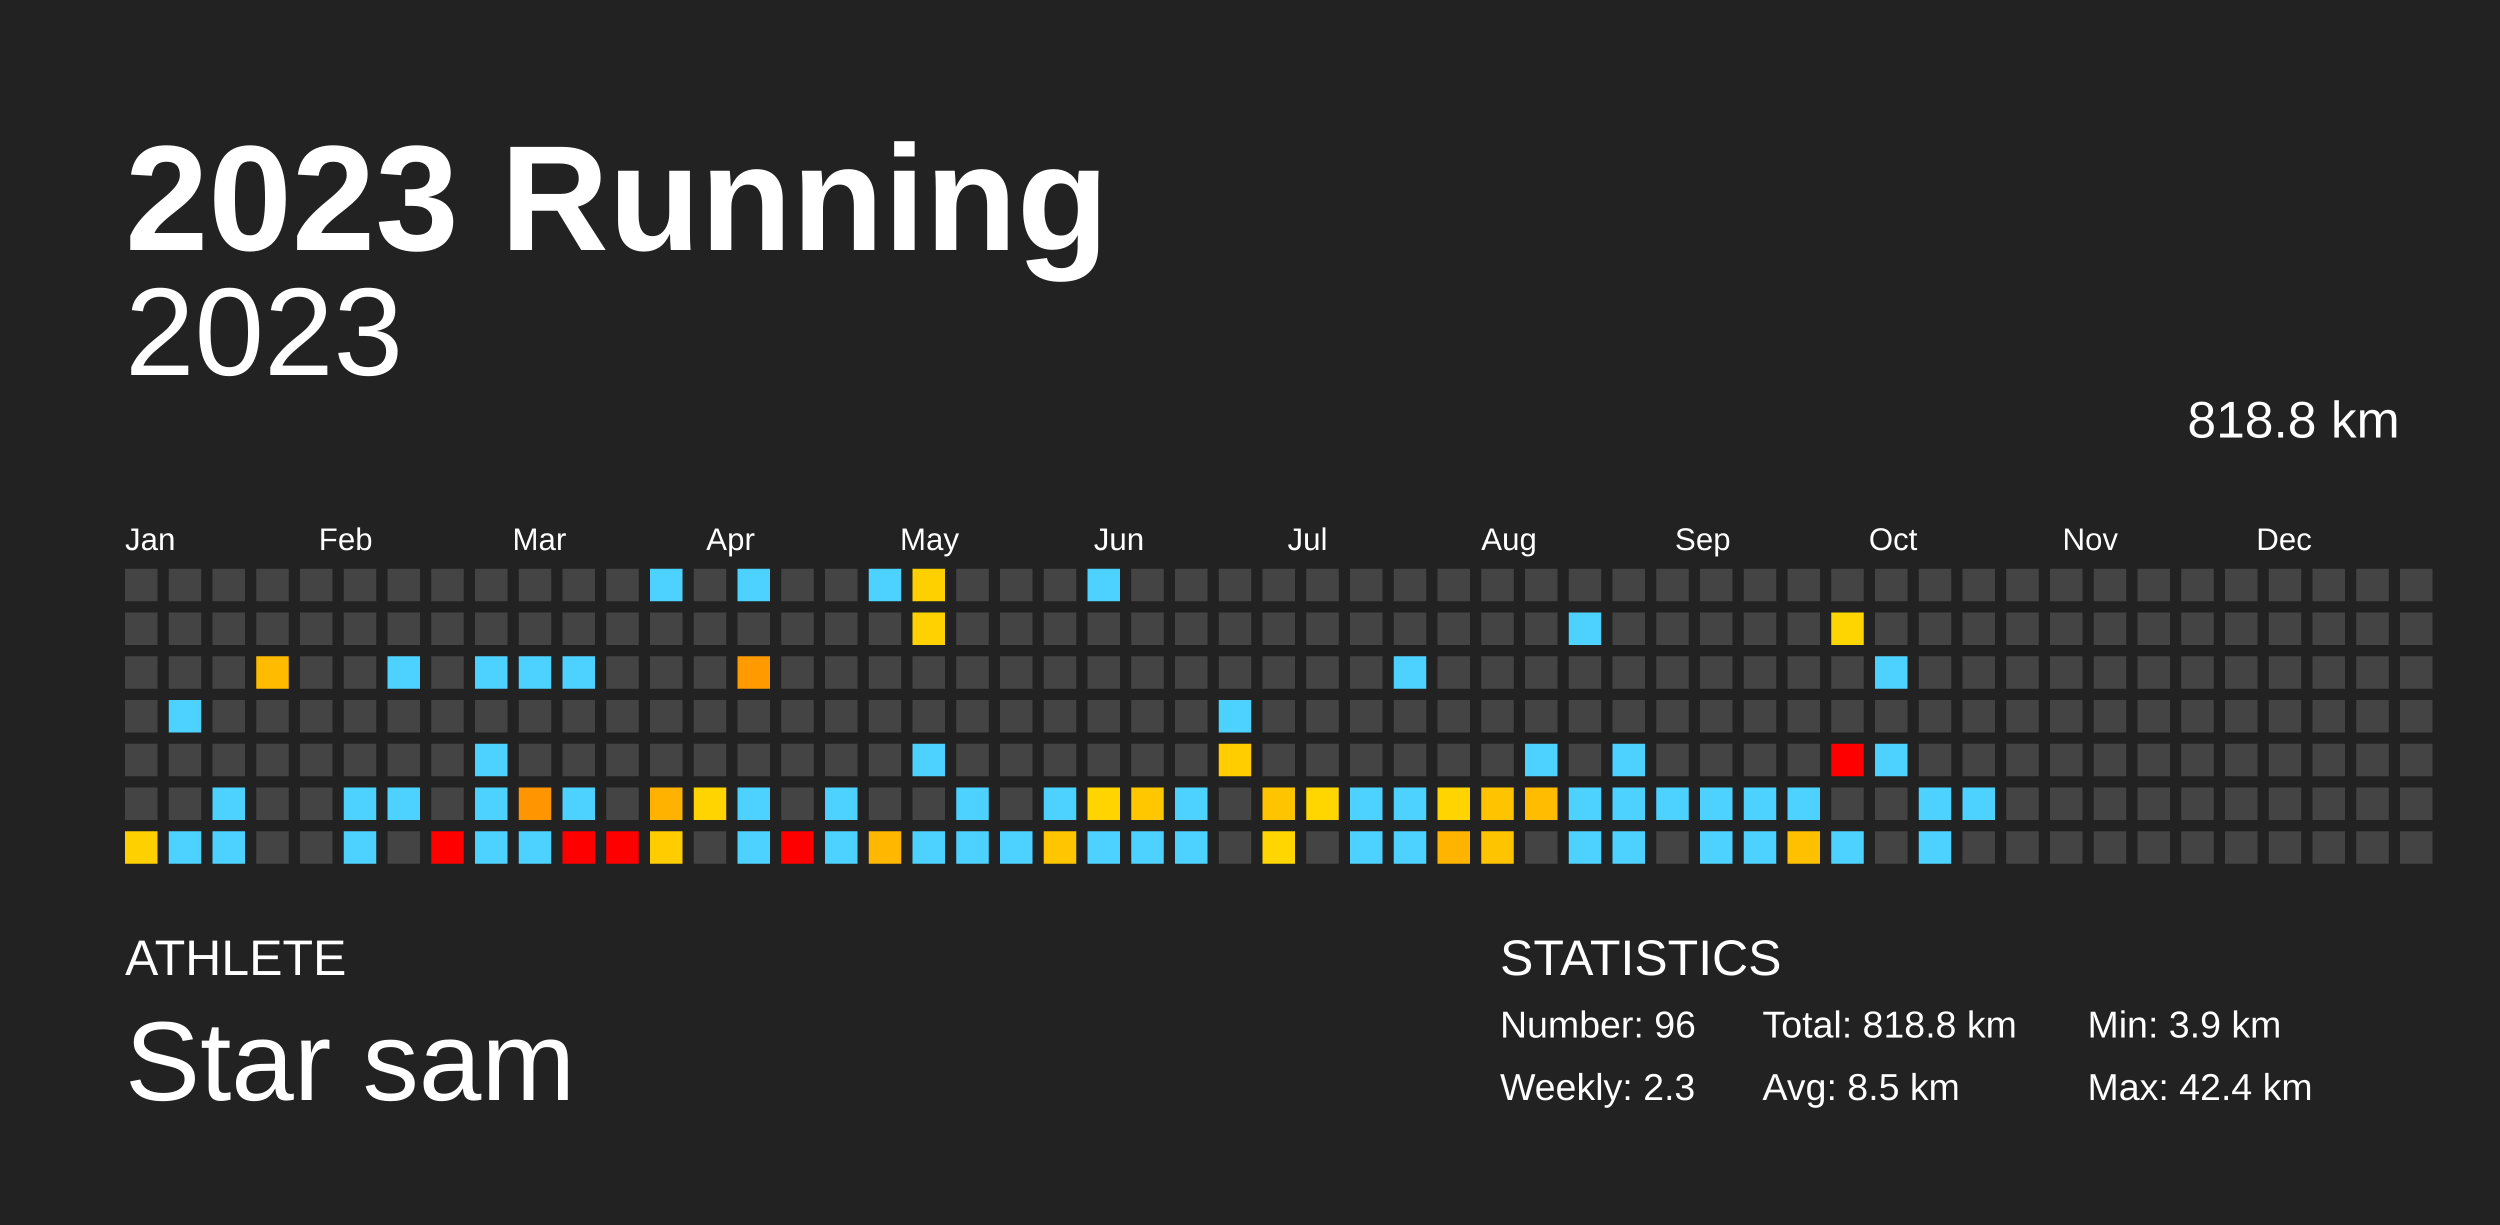
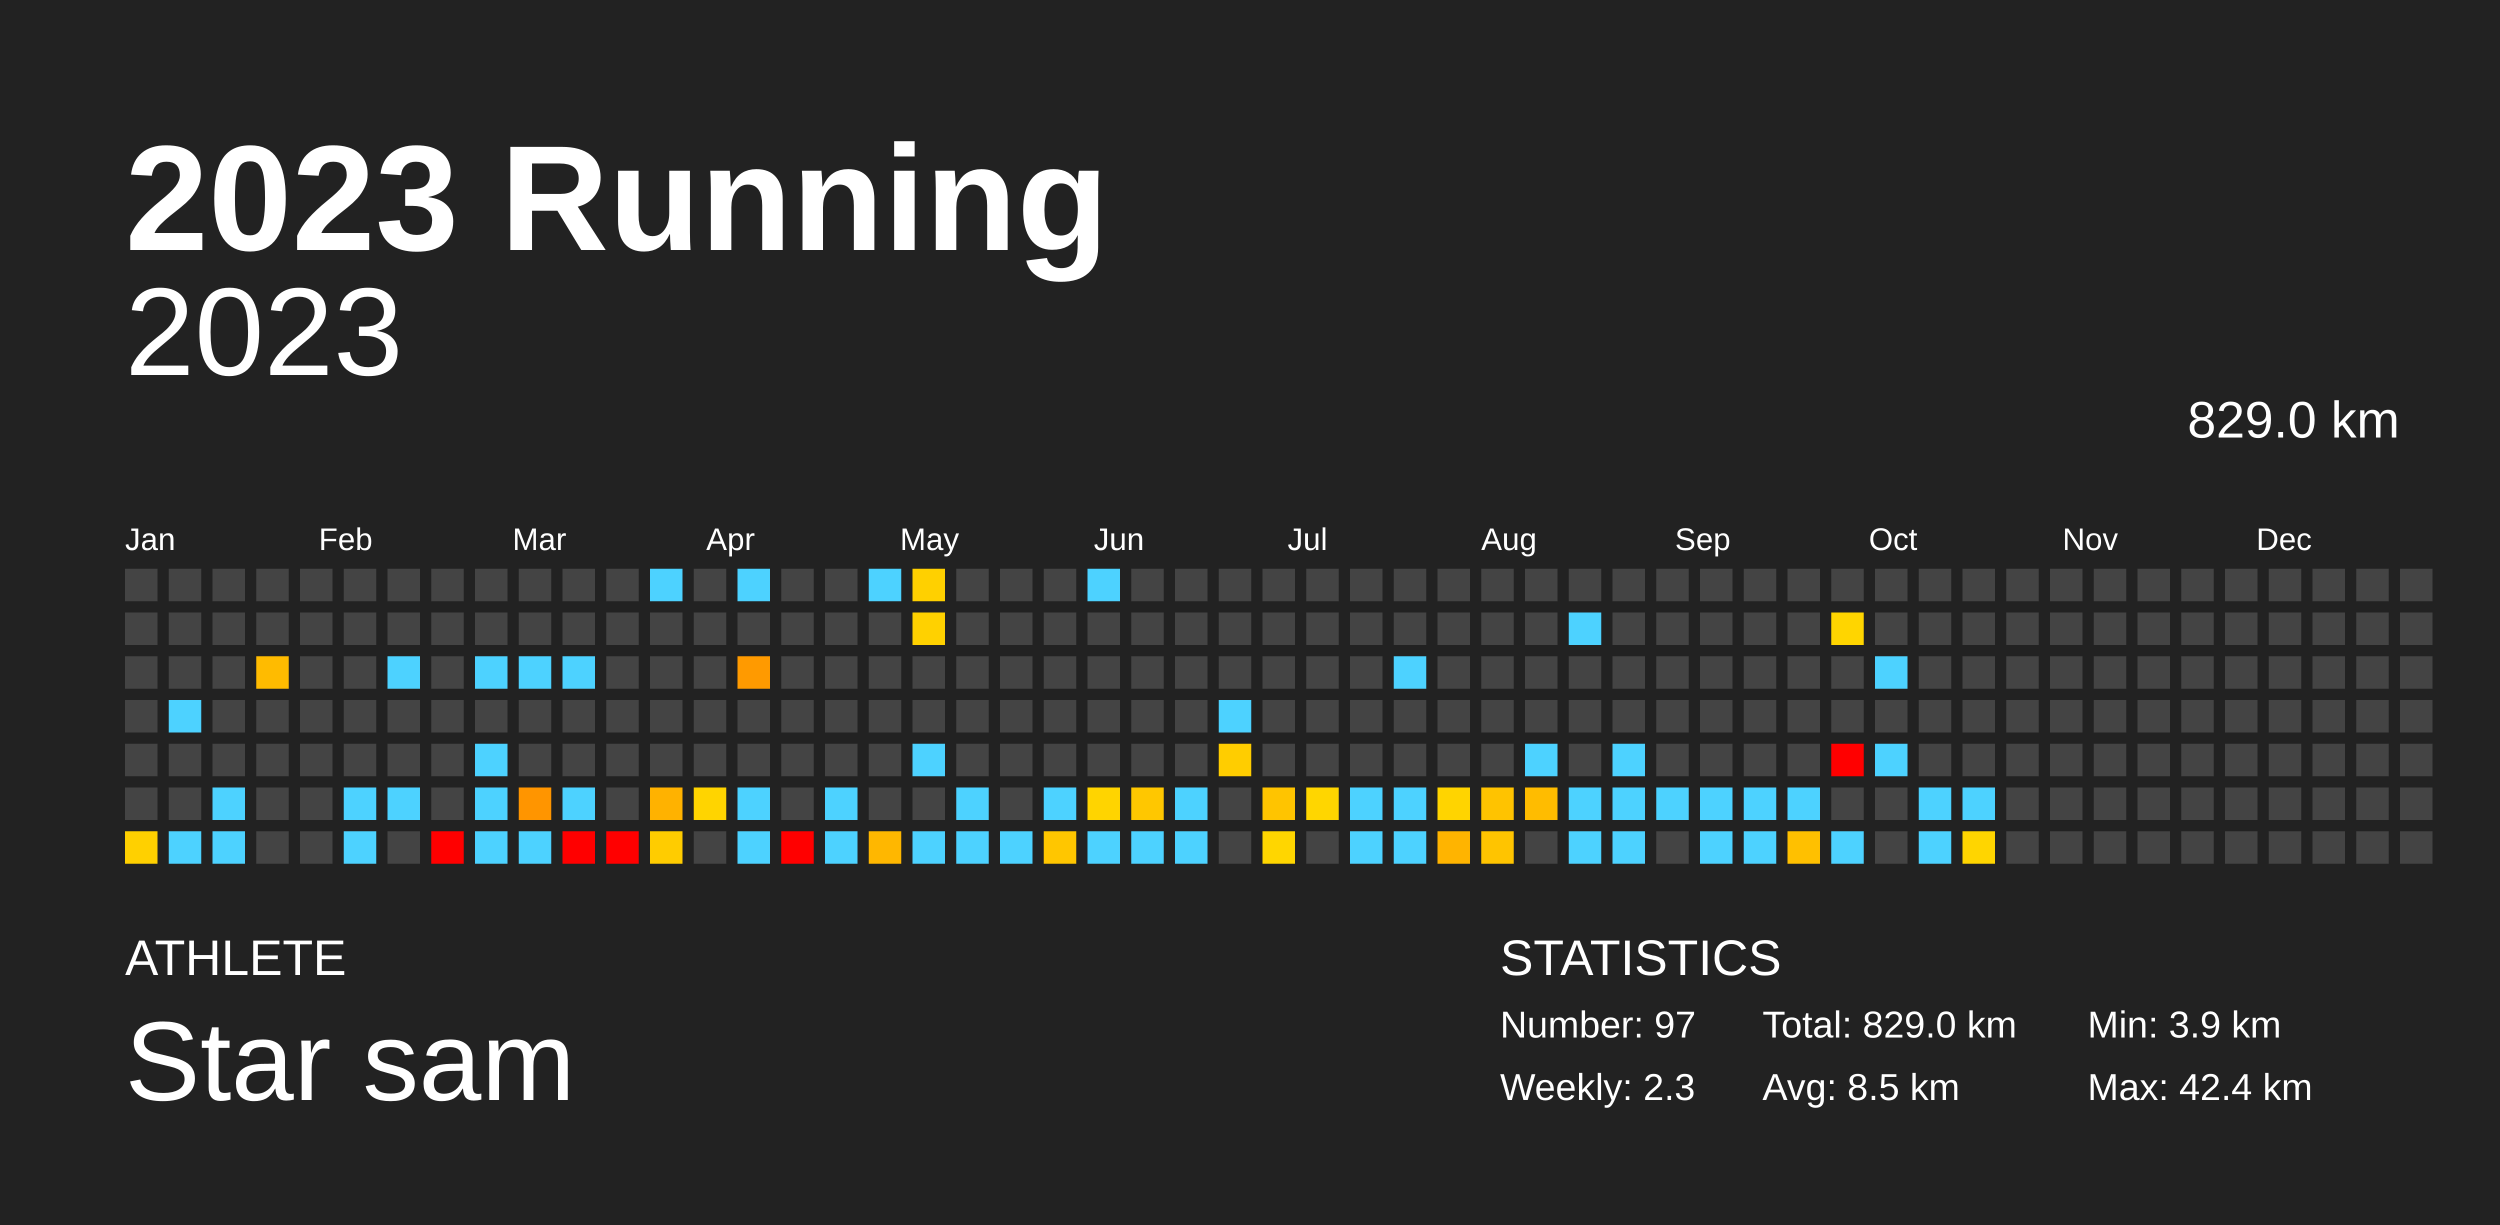
<svg xmlns="http://www.w3.org/2000/svg" baseProfile="full" height="98mm" version="1.1" viewBox="0,0,200,98" width="200mm">
  <defs />
  <rect fill="#222222" height="98" width="200" x="0" y="0" />
  <text fill="#FFFFFF" style="font-size:12px; font-family:Arial; font-weight:bold;" x="10" y="20">2023 Running</text>
  <text fill="#FFFFFF" style="font-size:4px; font-family:Arial" x="10" y="78">ATHLETE</text>
  <text fill="#FFFFFF" style="font-size:9px; font-family:Arial" x="10" y="88">Star sam</text>
  <text fill="#FFFFFF" style="font-size:4px; font-family:Arial" x="120" y="78">STATISTICS</text>
-   <text fill="#FFFFFF" style="font-size:3px; font-family:Arial" x="120" y="83">Number: 96</text>
+   <text fill="#FFFFFF" style="font-size:3px; font-family:Arial" x="120" y="83">Number: 97</text>
  <text fill="#FFFFFF" style="font-size:3px; font-family:Arial" x="120" y="88">Weekly: 2.3</text>
-   <text fill="#FFFFFF" style="font-size:3px; font-family:Arial" x="141" y="83">Total: 818.8 km</text>
+   <text fill="#FFFFFF" style="font-size:3px; font-family:Arial" x="141" y="83">Total: 829.0 km</text>
  <text fill="#FFFFFF" style="font-size:3px; font-family:Arial" x="141" y="88">Avg: 8.5 km</text>
  <text fill="#FFFFFF" style="font-size:3px; font-family:Arial" x="167" y="83">Min: 3.9 km</text>
  <text fill="#FFFFFF" style="font-size:3px; font-family:Arial" x="167" y="88">Max: 42.4 km</text>
  <text alignment-baseline="hanging" fill="#FFFFFF" style="font-size:10.0px; font-family:Arial;" x="10" y="30">2023</text>
-   <text alignment-baseline="hanging" fill="#FFFFFF" style="font-size:4.125px; font-family:Arial;" x="175" y="35">818.8 km</text>
+   <text alignment-baseline="hanging" fill="#FFFFFF" style="font-size:4.125px; font-family:Arial;" x="175" y="35">829.0 km</text>
  <text fill="#FFFFFF" style="font-size:2.5px; font-family:Arial" x="10.0" y="44">Jan</text>
  <text fill="#FFFFFF" style="font-size:2.5px; font-family:Arial" x="25.5" y="44">Feb</text>
  <text fill="#FFFFFF" style="font-size:2.5px; font-family:Arial" x="41.0" y="44">Mar</text>
  <text fill="#FFFFFF" style="font-size:2.5px; font-family:Arial" x="56.5" y="44">Apr</text>
  <text fill="#FFFFFF" style="font-size:2.5px; font-family:Arial" x="72.0" y="44">May</text>
  <text fill="#FFFFFF" style="font-size:2.5px; font-family:Arial" x="87.5" y="44">Jun</text>
  <text fill="#FFFFFF" style="font-size:2.5px; font-family:Arial" x="103.0" y="44">Jul</text>
  <text fill="#FFFFFF" style="font-size:2.5px; font-family:Arial" x="118.5" y="44">Aug</text>
  <text fill="#FFFFFF" style="font-size:2.5px; font-family:Arial" x="134.0" y="44">Sep</text>
  <text fill="#FFFFFF" style="font-size:2.5px; font-family:Arial" x="149.5" y="44">Oct</text>
  <text fill="#FFFFFF" style="font-size:2.5px; font-family:Arial" x="165.0" y="44">Nov</text>
  <text fill="#FFFFFF" style="font-size:2.5px; font-family:Arial" x="180.5" y="44">Dec</text>
  <rect fill="#444444" height="2.6" width="2.6" x="10.0" y="45.5" />
  <rect fill="#444444" height="2.6" width="2.6" x="10.0" y="49.0" />
  <rect fill="#444444" height="2.6" width="2.6" x="10.0" y="52.5" />
  <rect fill="#444444" height="2.6" width="2.6" x="10.0" y="56.0" />
  <rect fill="#444444" height="2.6" width="2.6" x="10.0" y="59.5" />
  <rect fill="#444444" height="2.6" width="2.6" x="10.0" y="63.0" />
  <rect fill="#ffd000" height="2.6" width="2.6" x="10.0" y="66.5" />
  <rect fill="#444444" height="2.6" width="2.6" x="13.5" y="45.5" />
  <rect fill="#444444" height="2.6" width="2.6" x="13.5" y="49.0" />
  <rect fill="#444444" height="2.6" width="2.6" x="13.5" y="52.5" />
  <rect fill="#4dd2ff" height="2.6" width="2.6" x="13.5" y="56.0" />
  <rect fill="#444444" height="2.6" width="2.6" x="13.5" y="59.5" />
  <rect fill="#444444" height="2.6" width="2.6" x="13.5" y="63.0" />
  <rect fill="#4dd2ff" height="2.6" width="2.6" x="13.5" y="66.5" />
  <rect fill="#444444" height="2.6" width="2.6" x="17.0" y="45.5" />
  <rect fill="#444444" height="2.6" width="2.6" x="17.0" y="49.0" />
  <rect fill="#444444" height="2.6" width="2.6" x="17.0" y="52.5" />
  <rect fill="#444444" height="2.6" width="2.6" x="17.0" y="56.0" />
  <rect fill="#444444" height="2.6" width="2.6" x="17.0" y="59.5" />
  <rect fill="#4dd2ff" height="2.6" width="2.6" x="17.0" y="63.0" />
  <rect fill="#4dd2ff" height="2.6" width="2.6" x="17.0" y="66.5" />
  <rect fill="#444444" height="2.6" width="2.6" x="20.5" y="45.5" />
  <rect fill="#444444" height="2.6" width="2.6" x="20.5" y="49.0" />
  <rect fill="#ffbb00" height="2.6" width="2.6" x="20.5" y="52.5" />
  <rect fill="#444444" height="2.6" width="2.6" x="20.5" y="56.0" />
  <rect fill="#444444" height="2.6" width="2.6" x="20.5" y="59.5" />
  <rect fill="#444444" height="2.6" width="2.6" x="20.5" y="63.0" />
  <rect fill="#444444" height="2.6" width="2.6" x="20.5" y="66.5" />
  <rect fill="#444444" height="2.6" width="2.6" x="24.0" y="45.5" />
  <rect fill="#444444" height="2.6" width="2.6" x="24.0" y="49.0" />
  <rect fill="#444444" height="2.6" width="2.6" x="24.0" y="52.5" />
  <rect fill="#444444" height="2.6" width="2.6" x="24.0" y="56.0" />
  <rect fill="#444444" height="2.6" width="2.6" x="24.0" y="59.5" />
  <rect fill="#444444" height="2.6" width="2.6" x="24.0" y="63.0" />
  <rect fill="#444444" height="2.6" width="2.6" x="24.0" y="66.5" />
  <rect fill="#444444" height="2.6" width="2.6" x="27.5" y="45.5" />
  <rect fill="#444444" height="2.6" width="2.6" x="27.5" y="49.0" />
  <rect fill="#444444" height="2.6" width="2.6" x="27.5" y="52.5" />
  <rect fill="#444444" height="2.6" width="2.6" x="27.5" y="56.0" />
  <rect fill="#444444" height="2.6" width="2.6" x="27.5" y="59.5" />
  <rect fill="#4dd2ff" height="2.6" width="2.6" x="27.5" y="63.0" />
  <rect fill="#4dd2ff" height="2.6" width="2.6" x="27.5" y="66.5" />
  <rect fill="#444444" height="2.6" width="2.6" x="31.0" y="45.5" />
  <rect fill="#444444" height="2.6" width="2.6" x="31.0" y="49.0" />
  <rect fill="#4dd2ff" height="2.6" width="2.6" x="31.0" y="52.5" />
  <rect fill="#444444" height="2.6" width="2.6" x="31.0" y="56.0" />
  <rect fill="#444444" height="2.6" width="2.6" x="31.0" y="59.5" />
  <rect fill="#4dd2ff" height="2.6" width="2.6" x="31.0" y="63.0" />
  <rect fill="#444444" height="2.6" width="2.6" x="31.0" y="66.5" />
  <rect fill="#444444" height="2.6" width="2.6" x="34.5" y="45.5" />
  <rect fill="#444444" height="2.6" width="2.6" x="34.5" y="49.0" />
  <rect fill="#444444" height="2.6" width="2.6" x="34.5" y="52.5" />
  <rect fill="#444444" height="2.6" width="2.6" x="34.5" y="56.0" />
  <rect fill="#444444" height="2.6" width="2.6" x="34.5" y="59.5" />
  <rect fill="#444444" height="2.6" width="2.6" x="34.5" y="63.0" />
  <rect fill="red" height="2.6" width="2.6" x="34.5" y="66.5" />
  <rect fill="#444444" height="2.6" width="2.6" x="38.0" y="45.5" />
  <rect fill="#444444" height="2.6" width="2.6" x="38.0" y="49.0" />
  <rect fill="#4dd2ff" height="2.6" width="2.6" x="38.0" y="52.5" />
  <rect fill="#444444" height="2.6" width="2.6" x="38.0" y="56.0" />
  <rect fill="#4dd2ff" height="2.6" width="2.6" x="38.0" y="59.5" />
  <rect fill="#4dd2ff" height="2.6" width="2.6" x="38.0" y="63.0" />
  <rect fill="#4dd2ff" height="2.6" width="2.6" x="38.0" y="66.5" />
  <rect fill="#444444" height="2.6" width="2.6" x="41.5" y="45.5" />
  <rect fill="#444444" height="2.6" width="2.6" x="41.5" y="49.0" />
  <rect fill="#4dd2ff" height="2.6" width="2.6" x="41.5" y="52.5" />
  <rect fill="#444444" height="2.6" width="2.6" x="41.5" y="56.0" />
  <rect fill="#444444" height="2.6" width="2.6" x="41.5" y="59.5" />
  <rect fill="#ff9500" height="2.6" width="2.6" x="41.5" y="63.0" />
  <rect fill="#4dd2ff" height="2.6" width="2.6" x="41.5" y="66.5" />
  <rect fill="#444444" height="2.6" width="2.6" x="45.0" y="45.5" />
  <rect fill="#444444" height="2.6" width="2.6" x="45.0" y="49.0" />
  <rect fill="#4dd2ff" height="2.6" width="2.6" x="45.0" y="52.5" />
  <rect fill="#444444" height="2.6" width="2.6" x="45.0" y="56.0" />
  <rect fill="#444444" height="2.6" width="2.6" x="45.0" y="59.5" />
  <rect fill="#4dd2ff" height="2.6" width="2.6" x="45.0" y="63.0" />
  <rect fill="red" height="2.6" width="2.6" x="45.0" y="66.5" />
  <rect fill="#444444" height="2.6" width="2.6" x="48.5" y="45.5" />
  <rect fill="#444444" height="2.6" width="2.6" x="48.5" y="49.0" />
  <rect fill="#444444" height="2.6" width="2.6" x="48.5" y="52.5" />
  <rect fill="#444444" height="2.6" width="2.6" x="48.5" y="56.0" />
  <rect fill="#444444" height="2.6" width="2.6" x="48.5" y="59.5" />
  <rect fill="#444444" height="2.6" width="2.6" x="48.5" y="63.0" />
  <rect fill="red" height="2.6" width="2.6" x="48.5" y="66.5" />
  <rect fill="#4dd2ff" height="2.6" width="2.6" x="52.0" y="45.5" />
  <rect fill="#444444" height="2.6" width="2.6" x="52.0" y="49.0" />
  <rect fill="#444444" height="2.6" width="2.6" x="52.0" y="52.5" />
  <rect fill="#444444" height="2.6" width="2.6" x="52.0" y="56.0" />
  <rect fill="#444444" height="2.6" width="2.6" x="52.0" y="59.5" />
  <rect fill="#ffb200" height="2.6" width="2.6" x="52.0" y="63.0" />
  <rect fill="#ffcc00" height="2.6" width="2.6" x="52.0" y="66.5" />
  <rect fill="#444444" height="2.6" width="2.6" x="55.5" y="45.5" />
  <rect fill="#444444" height="2.6" width="2.6" x="55.5" y="49.0" />
  <rect fill="#444444" height="2.6" width="2.6" x="55.5" y="52.5" />
  <rect fill="#444444" height="2.6" width="2.6" x="55.5" y="56.0" />
  <rect fill="#444444" height="2.6" width="2.6" x="55.5" y="59.5" />
  <rect fill="#ffd400" height="2.6" width="2.6" x="55.5" y="63.0" />
  <rect fill="#444444" height="2.6" width="2.6" x="55.5" y="66.5" />
  <rect fill="#4dd2ff" height="2.6" width="2.6" x="59.0" y="45.5" />
  <rect fill="#444444" height="2.6" width="2.6" x="59.0" y="49.0" />
  <rect fill="#ff9a00" height="2.6" width="2.6" x="59.0" y="52.5" />
  <rect fill="#444444" height="2.6" width="2.6" x="59.0" y="56.0" />
  <rect fill="#444444" height="2.6" width="2.6" x="59.0" y="59.5" />
  <rect fill="#4dd2ff" height="2.6" width="2.6" x="59.0" y="63.0" />
  <rect fill="#4dd2ff" height="2.6" width="2.6" x="59.0" y="66.5" />
  <rect fill="#444444" height="2.6" width="2.6" x="62.5" y="45.5" />
  <rect fill="#444444" height="2.6" width="2.6" x="62.5" y="49.0" />
  <rect fill="#444444" height="2.6" width="2.6" x="62.5" y="52.5" />
  <rect fill="#444444" height="2.6" width="2.6" x="62.5" y="56.0" />
  <rect fill="#444444" height="2.6" width="2.6" x="62.5" y="59.5" />
  <rect fill="#444444" height="2.6" width="2.6" x="62.5" y="63.0" />
  <rect fill="red" height="2.6" width="2.6" x="62.5" y="66.5" />
  <rect fill="#444444" height="2.6" width="2.6" x="66.0" y="45.5" />
  <rect fill="#444444" height="2.6" width="2.6" x="66.0" y="49.0" />
  <rect fill="#444444" height="2.6" width="2.6" x="66.0" y="52.5" />
  <rect fill="#444444" height="2.6" width="2.6" x="66.0" y="56.0" />
  <rect fill="#444444" height="2.6" width="2.6" x="66.0" y="59.5" />
  <rect fill="#4dd2ff" height="2.6" width="2.6" x="66.0" y="63.0" />
  <rect fill="#4dd2ff" height="2.6" width="2.6" x="66.0" y="66.5" />
  <rect fill="#4dd2ff" height="2.6" width="2.6" x="69.5" y="45.5" />
  <rect fill="#444444" height="2.6" width="2.6" x="69.5" y="49.0" />
  <rect fill="#444444" height="2.6" width="2.6" x="69.5" y="52.5" />
  <rect fill="#444444" height="2.6" width="2.6" x="69.5" y="56.0" />
  <rect fill="#444444" height="2.6" width="2.6" x="69.5" y="59.5" />
  <rect fill="#444444" height="2.6" width="2.6" x="69.5" y="63.0" />
  <rect fill="#ffb700" height="2.6" width="2.6" x="69.5" y="66.5" />
  <rect fill="#ffd000" height="2.6" width="2.6" x="73.0" y="45.5" />
  <rect fill="#ffd100" height="2.6" width="2.6" x="73.0" y="49.0" />
  <rect fill="#444444" height="2.6" width="2.6" x="73.0" y="52.5" />
  <rect fill="#444444" height="2.6" width="2.6" x="73.0" y="56.0" />
  <rect fill="#4dd2ff" height="2.6" width="2.6" x="73.0" y="59.5" />
  <rect fill="#444444" height="2.6" width="2.6" x="73.0" y="63.0" />
  <rect fill="#4dd2ff" height="2.6" width="2.6" x="73.0" y="66.5" />
  <rect fill="#444444" height="2.6" width="2.6" x="76.5" y="45.5" />
  <rect fill="#444444" height="2.6" width="2.6" x="76.5" y="49.0" />
  <rect fill="#444444" height="2.6" width="2.6" x="76.5" y="52.5" />
  <rect fill="#444444" height="2.6" width="2.6" x="76.5" y="56.0" />
  <rect fill="#444444" height="2.6" width="2.6" x="76.5" y="59.5" />
  <rect fill="#4dd2ff" height="2.6" width="2.6" x="76.5" y="63.0" />
  <rect fill="#4dd2ff" height="2.6" width="2.6" x="76.5" y="66.5" />
  <rect fill="#444444" height="2.6" width="2.6" x="80.0" y="45.5" />
  <rect fill="#444444" height="2.6" width="2.6" x="80.0" y="49.0" />
  <rect fill="#444444" height="2.6" width="2.6" x="80.0" y="52.5" />
  <rect fill="#444444" height="2.6" width="2.6" x="80.0" y="56.0" />
  <rect fill="#444444" height="2.6" width="2.6" x="80.0" y="59.5" />
  <rect fill="#444444" height="2.6" width="2.6" x="80.0" y="63.0" />
  <rect fill="#4dd2ff" height="2.6" width="2.6" x="80.0" y="66.5" />
  <rect fill="#444444" height="2.6" width="2.6" x="83.5" y="45.5" />
  <rect fill="#444444" height="2.6" width="2.6" x="83.5" y="49.0" />
  <rect fill="#444444" height="2.6" width="2.6" x="83.5" y="52.5" />
  <rect fill="#444444" height="2.6" width="2.6" x="83.5" y="56.0" />
  <rect fill="#444444" height="2.6" width="2.6" x="83.5" y="59.5" />
  <rect fill="#4dd2ff" height="2.6" width="2.6" x="83.5" y="63.0" />
  <rect fill="#ffc600" height="2.6" width="2.6" x="83.5" y="66.5" />
  <rect fill="#4dd2ff" height="2.6" width="2.6" x="87.0" y="45.5" />
  <rect fill="#444444" height="2.6" width="2.6" x="87.0" y="49.0" />
  <rect fill="#444444" height="2.6" width="2.6" x="87.0" y="52.5" />
  <rect fill="#444444" height="2.6" width="2.6" x="87.0" y="56.0" />
  <rect fill="#444444" height="2.6" width="2.6" x="87.0" y="59.5" />
  <rect fill="#ffd400" height="2.6" width="2.6" x="87.0" y="63.0" />
  <rect fill="#4dd2ff" height="2.6" width="2.6" x="87.0" y="66.5" />
  <rect fill="#444444" height="2.6" width="2.6" x="90.5" y="45.5" />
  <rect fill="#444444" height="2.6" width="2.6" x="90.5" y="49.0" />
  <rect fill="#444444" height="2.6" width="2.6" x="90.5" y="52.5" />
  <rect fill="#444444" height="2.6" width="2.6" x="90.5" y="56.0" />
  <rect fill="#444444" height="2.6" width="2.6" x="90.5" y="59.5" />
  <rect fill="#ffc700" height="2.6" width="2.6" x="90.5" y="63.0" />
  <rect fill="#4dd2ff" height="2.6" width="2.6" x="90.5" y="66.5" />
  <rect fill="#444444" height="2.6" width="2.6" x="94.0" y="45.5" />
  <rect fill="#444444" height="2.6" width="2.6" x="94.0" y="49.0" />
  <rect fill="#444444" height="2.6" width="2.6" x="94.0" y="52.5" />
  <rect fill="#444444" height="2.6" width="2.6" x="94.0" y="56.0" />
  <rect fill="#444444" height="2.6" width="2.6" x="94.0" y="59.5" />
  <rect fill="#4dd2ff" height="2.6" width="2.6" x="94.0" y="63.0" />
  <rect fill="#4dd2ff" height="2.6" width="2.6" x="94.0" y="66.5" />
  <rect fill="#444444" height="2.6" width="2.6" x="97.5" y="45.5" />
  <rect fill="#444444" height="2.6" width="2.6" x="97.5" y="49.0" />
  <rect fill="#444444" height="2.6" width="2.6" x="97.5" y="52.5" />
  <rect fill="#4dd2ff" height="2.6" width="2.6" x="97.5" y="56.0" />
  <rect fill="#ffcd00" height="2.6" width="2.6" x="97.5" y="59.5" />
  <rect fill="#444444" height="2.6" width="2.6" x="97.5" y="63.0" />
  <rect fill="#444444" height="2.6" width="2.6" x="97.5" y="66.5" />
  <rect fill="#444444" height="2.6" width="2.6" x="101.0" y="45.5" />
  <rect fill="#444444" height="2.6" width="2.6" x="101.0" y="49.0" />
  <rect fill="#444444" height="2.6" width="2.6" x="101.0" y="52.5" />
  <rect fill="#444444" height="2.6" width="2.6" x="101.0" y="56.0" />
  <rect fill="#444444" height="2.6" width="2.6" x="101.0" y="59.5" />
  <rect fill="#ffc400" height="2.6" width="2.6" x="101.0" y="63.0" />
  <rect fill="#ffd600" height="2.6" width="2.6" x="101.0" y="66.5" />
  <rect fill="#444444" height="2.6" width="2.6" x="104.5" y="45.5" />
  <rect fill="#444444" height="2.6" width="2.6" x="104.5" y="49.0" />
  <rect fill="#444444" height="2.6" width="2.6" x="104.5" y="52.5" />
  <rect fill="#444444" height="2.6" width="2.6" x="104.5" y="56.0" />
  <rect fill="#444444" height="2.6" width="2.6" x="104.5" y="59.5" />
  <rect fill="#ffd600" height="2.6" width="2.6" x="104.5" y="63.0" />
  <rect fill="#444444" height="2.6" width="2.6" x="104.5" y="66.5" />
  <rect fill="#444444" height="2.6" width="2.6" x="108.0" y="45.5" />
  <rect fill="#444444" height="2.6" width="2.6" x="108.0" y="49.0" />
  <rect fill="#444444" height="2.6" width="2.6" x="108.0" y="52.5" />
  <rect fill="#444444" height="2.6" width="2.6" x="108.0" y="56.0" />
  <rect fill="#444444" height="2.6" width="2.6" x="108.0" y="59.5" />
  <rect fill="#4dd2ff" height="2.6" width="2.6" x="108.0" y="63.0" />
  <rect fill="#4dd2ff" height="2.6" width="2.6" x="108.0" y="66.5" />
  <rect fill="#444444" height="2.6" width="2.6" x="111.5" y="45.5" />
  <rect fill="#444444" height="2.6" width="2.6" x="111.5" y="49.0" />
  <rect fill="#4dd2ff" height="2.6" width="2.6" x="111.5" y="52.5" />
  <rect fill="#444444" height="2.6" width="2.6" x="111.5" y="56.0" />
  <rect fill="#444444" height="2.6" width="2.6" x="111.5" y="59.5" />
  <rect fill="#4dd2ff" height="2.6" width="2.6" x="111.5" y="63.0" />
  <rect fill="#4dd2ff" height="2.6" width="2.6" x="111.5" y="66.5" />
  <rect fill="#444444" height="2.6" width="2.6" x="115.0" y="45.5" />
  <rect fill="#444444" height="2.6" width="2.6" x="115.0" y="49.0" />
  <rect fill="#444444" height="2.6" width="2.6" x="115.0" y="52.5" />
  <rect fill="#444444" height="2.6" width="2.6" x="115.0" y="56.0" />
  <rect fill="#444444" height="2.6" width="2.6" x="115.0" y="59.5" />
  <rect fill="#ffd400" height="2.6" width="2.6" x="115.0" y="63.0" />
  <rect fill="#ffb400" height="2.6" width="2.6" x="115.0" y="66.5" />
  <rect fill="#444444" height="2.6" width="2.6" x="118.5" y="45.5" />
  <rect fill="#444444" height="2.6" width="2.6" x="118.5" y="49.0" />
  <rect fill="#444444" height="2.6" width="2.6" x="118.5" y="52.5" />
  <rect fill="#444444" height="2.6" width="2.6" x="118.5" y="56.0" />
  <rect fill="#444444" height="2.6" width="2.6" x="118.5" y="59.5" />
  <rect fill="#ffc300" height="2.6" width="2.6" x="118.5" y="63.0" />
  <rect fill="#ffc400" height="2.6" width="2.6" x="118.5" y="66.5" />
  <rect fill="#444444" height="2.6" width="2.6" x="122.0" y="45.5" />
  <rect fill="#444444" height="2.6" width="2.6" x="122.0" y="49.0" />
  <rect fill="#444444" height="2.6" width="2.6" x="122.0" y="52.5" />
  <rect fill="#444444" height="2.6" width="2.6" x="122.0" y="56.0" />
  <rect fill="#4dd2ff" height="2.6" width="2.6" x="122.0" y="59.5" />
  <rect fill="#ffbc00" height="2.6" width="2.6" x="122.0" y="63.0" />
  <rect fill="#444444" height="2.6" width="2.6" x="122.0" y="66.5" />
  <rect fill="#444444" height="2.6" width="2.6" x="125.5" y="45.5" />
  <rect fill="#4dd2ff" height="2.6" width="2.6" x="125.5" y="49.0" />
  <rect fill="#444444" height="2.6" width="2.6" x="125.5" y="52.5" />
  <rect fill="#444444" height="2.6" width="2.6" x="125.5" y="56.0" />
  <rect fill="#444444" height="2.6" width="2.6" x="125.5" y="59.5" />
  <rect fill="#4dd2ff" height="2.6" width="2.6" x="125.5" y="63.0" />
  <rect fill="#4dd2ff" height="2.6" width="2.6" x="125.5" y="66.5" />
  <rect fill="#444444" height="2.6" width="2.6" x="129.0" y="45.5" />
  <rect fill="#444444" height="2.6" width="2.6" x="129.0" y="49.0" />
  <rect fill="#444444" height="2.6" width="2.6" x="129.0" y="52.5" />
  <rect fill="#444444" height="2.6" width="2.6" x="129.0" y="56.0" />
  <rect fill="#4dd2ff" height="2.6" width="2.6" x="129.0" y="59.5" />
  <rect fill="#4dd2ff" height="2.6" width="2.6" x="129.0" y="63.0" />
  <rect fill="#4dd2ff" height="2.6" width="2.6" x="129.0" y="66.5" />
  <rect fill="#444444" height="2.6" width="2.6" x="132.5" y="45.5" />
  <rect fill="#444444" height="2.6" width="2.6" x="132.5" y="49.0" />
  <rect fill="#444444" height="2.6" width="2.6" x="132.5" y="52.5" />
  <rect fill="#444444" height="2.6" width="2.6" x="132.5" y="56.0" />
  <rect fill="#444444" height="2.6" width="2.6" x="132.5" y="59.5" />
  <rect fill="#4dd2ff" height="2.6" width="2.6" x="132.5" y="63.0" />
  <rect fill="#444444" height="2.6" width="2.6" x="132.5" y="66.5" />
  <rect fill="#444444" height="2.6" width="2.6" x="136.0" y="45.5" />
  <rect fill="#444444" height="2.6" width="2.6" x="136.0" y="49.0" />
  <rect fill="#444444" height="2.6" width="2.6" x="136.0" y="52.5" />
  <rect fill="#444444" height="2.6" width="2.6" x="136.0" y="56.0" />
  <rect fill="#444444" height="2.6" width="2.6" x="136.0" y="59.5" />
  <rect fill="#4dd2ff" height="2.6" width="2.6" x="136.0" y="63.0" />
  <rect fill="#4dd2ff" height="2.6" width="2.6" x="136.0" y="66.5" />
  <rect fill="#444444" height="2.6" width="2.6" x="139.5" y="45.5" />
  <rect fill="#444444" height="2.6" width="2.6" x="139.5" y="49.0" />
  <rect fill="#444444" height="2.6" width="2.6" x="139.5" y="52.5" />
  <rect fill="#444444" height="2.6" width="2.6" x="139.5" y="56.0" />
  <rect fill="#444444" height="2.6" width="2.6" x="139.5" y="59.5" />
  <rect fill="#4dd2ff" height="2.6" width="2.6" x="139.5" y="63.0" />
  <rect fill="#4dd2ff" height="2.6" width="2.6" x="139.5" y="66.5" />
  <rect fill="#444444" height="2.6" width="2.6" x="143.0" y="45.5" />
  <rect fill="#444444" height="2.6" width="2.6" x="143.0" y="49.0" />
  <rect fill="#444444" height="2.6" width="2.6" x="143.0" y="52.5" />
  <rect fill="#444444" height="2.6" width="2.6" x="143.0" y="56.0" />
  <rect fill="#444444" height="2.6" width="2.6" x="143.0" y="59.5" />
  <rect fill="#4dd2ff" height="2.6" width="2.6" x="143.0" y="63.0" />
  <rect fill="#ffc000" height="2.6" width="2.6" x="143.0" y="66.5" />
  <rect fill="#444444" height="2.6" width="2.6" x="146.5" y="45.5" />
  <rect fill="#ffd500" height="2.6" width="2.6" x="146.5" y="49.0" />
  <rect fill="#444444" height="2.6" width="2.6" x="146.5" y="52.5" />
  <rect fill="#444444" height="2.6" width="2.6" x="146.5" y="56.0" />
  <rect fill="red" height="2.6" width="2.6" x="146.5" y="59.5" />
  <rect fill="#444444" height="2.6" width="2.6" x="146.5" y="63.0" />
  <rect fill="#4dd2ff" height="2.6" width="2.6" x="146.5" y="66.5" />
  <rect fill="#444444" height="2.6" width="2.6" x="150.0" y="45.5" />
  <rect fill="#444444" height="2.6" width="2.6" x="150.0" y="49.0" />
  <rect fill="#4dd2ff" height="2.6" width="2.6" x="150.0" y="52.5" />
  <rect fill="#444444" height="2.6" width="2.6" x="150.0" y="56.0" />
  <rect fill="#4dd2ff" height="2.6" width="2.6" x="150.0" y="59.5" />
  <rect fill="#444444" height="2.6" width="2.6" x="150.0" y="63.0" />
  <rect fill="#444444" height="2.6" width="2.6" x="150.0" y="66.5" />
  <rect fill="#444444" height="2.6" width="2.6" x="153.5" y="45.5" />
  <rect fill="#444444" height="2.6" width="2.6" x="153.5" y="49.0" />
  <rect fill="#444444" height="2.6" width="2.6" x="153.5" y="52.5" />
  <rect fill="#444444" height="2.6" width="2.6" x="153.5" y="56.0" />
  <rect fill="#444444" height="2.6" width="2.6" x="153.5" y="59.5" />
  <rect fill="#4dd2ff" height="2.6" width="2.6" x="153.5" y="63.0" />
  <rect fill="#4dd2ff" height="2.6" width="2.6" x="153.5" y="66.5" />
  <rect fill="#444444" height="2.6" width="2.6" x="157.0" y="45.5" />
  <rect fill="#444444" height="2.6" width="2.6" x="157.0" y="49.0" />
  <rect fill="#444444" height="2.6" width="2.6" x="157.0" y="52.5" />
  <rect fill="#444444" height="2.6" width="2.6" x="157.0" y="56.0" />
  <rect fill="#444444" height="2.6" width="2.6" x="157.0" y="59.5" />
  <rect fill="#4dd2ff" height="2.6" width="2.6" x="157.0" y="63.0" />
-   <rect fill="#444444" height="2.6" width="2.6" x="157.0" y="66.5" />
+   <rect fill="#ffd500" height="2.6" width="2.6" x="157.0" y="66.5" />
  <rect fill="#444444" height="2.6" width="2.6" x="160.5" y="45.5" />
  <rect fill="#444444" height="2.6" width="2.6" x="160.5" y="49.0" />
  <rect fill="#444444" height="2.6" width="2.6" x="160.5" y="52.5" />
  <rect fill="#444444" height="2.6" width="2.6" x="160.5" y="56.0" />
  <rect fill="#444444" height="2.6" width="2.6" x="160.5" y="59.5" />
  <rect fill="#444444" height="2.6" width="2.6" x="160.5" y="63.0" />
  <rect fill="#444444" height="2.6" width="2.6" x="160.5" y="66.5" />
  <rect fill="#444444" height="2.6" width="2.6" x="164.0" y="45.5" />
  <rect fill="#444444" height="2.6" width="2.6" x="164.0" y="49.0" />
  <rect fill="#444444" height="2.6" width="2.6" x="164.0" y="52.5" />
  <rect fill="#444444" height="2.6" width="2.6" x="164.0" y="56.0" />
  <rect fill="#444444" height="2.6" width="2.6" x="164.0" y="59.5" />
  <rect fill="#444444" height="2.6" width="2.6" x="164.0" y="63.0" />
  <rect fill="#444444" height="2.6" width="2.6" x="164.0" y="66.5" />
  <rect fill="#444444" height="2.6" width="2.6" x="167.5" y="45.5" />
  <rect fill="#444444" height="2.6" width="2.6" x="167.5" y="49.0" />
  <rect fill="#444444" height="2.6" width="2.6" x="167.5" y="52.5" />
  <rect fill="#444444" height="2.6" width="2.6" x="167.5" y="56.0" />
  <rect fill="#444444" height="2.6" width="2.6" x="167.5" y="59.5" />
  <rect fill="#444444" height="2.6" width="2.6" x="167.5" y="63.0" />
  <rect fill="#444444" height="2.6" width="2.6" x="167.5" y="66.5" />
  <rect fill="#444444" height="2.6" width="2.6" x="171.0" y="45.5" />
  <rect fill="#444444" height="2.6" width="2.6" x="171.0" y="49.0" />
  <rect fill="#444444" height="2.6" width="2.6" x="171.0" y="52.5" />
  <rect fill="#444444" height="2.6" width="2.6" x="171.0" y="56.0" />
  <rect fill="#444444" height="2.6" width="2.6" x="171.0" y="59.5" />
  <rect fill="#444444" height="2.6" width="2.6" x="171.0" y="63.0" />
  <rect fill="#444444" height="2.6" width="2.6" x="171.0" y="66.5" />
  <rect fill="#444444" height="2.6" width="2.6" x="174.5" y="45.5" />
  <rect fill="#444444" height="2.6" width="2.6" x="174.5" y="49.0" />
  <rect fill="#444444" height="2.6" width="2.6" x="174.5" y="52.5" />
  <rect fill="#444444" height="2.6" width="2.6" x="174.5" y="56.0" />
  <rect fill="#444444" height="2.6" width="2.6" x="174.5" y="59.5" />
  <rect fill="#444444" height="2.6" width="2.6" x="174.5" y="63.0" />
  <rect fill="#444444" height="2.6" width="2.6" x="174.5" y="66.5" />
  <rect fill="#444444" height="2.6" width="2.6" x="178.0" y="45.5" />
  <rect fill="#444444" height="2.6" width="2.6" x="178.0" y="49.0" />
  <rect fill="#444444" height="2.6" width="2.6" x="178.0" y="52.5" />
  <rect fill="#444444" height="2.6" width="2.6" x="178.0" y="56.0" />
  <rect fill="#444444" height="2.6" width="2.6" x="178.0" y="59.5" />
  <rect fill="#444444" height="2.6" width="2.6" x="178.0" y="63.0" />
  <rect fill="#444444" height="2.6" width="2.6" x="178.0" y="66.5" />
  <rect fill="#444444" height="2.6" width="2.6" x="181.5" y="45.5" />
  <rect fill="#444444" height="2.6" width="2.6" x="181.5" y="49.0" />
  <rect fill="#444444" height="2.6" width="2.6" x="181.5" y="52.5" />
  <rect fill="#444444" height="2.6" width="2.6" x="181.5" y="56.0" />
  <rect fill="#444444" height="2.6" width="2.6" x="181.5" y="59.5" />
  <rect fill="#444444" height="2.6" width="2.6" x="181.5" y="63.0" />
  <rect fill="#444444" height="2.6" width="2.6" x="181.5" y="66.5" />
  <rect fill="#444444" height="2.6" width="2.6" x="185.0" y="45.5" />
  <rect fill="#444444" height="2.6" width="2.6" x="185.0" y="49.0" />
  <rect fill="#444444" height="2.6" width="2.6" x="185.0" y="52.5" />
  <rect fill="#444444" height="2.6" width="2.6" x="185.0" y="56.0" />
  <rect fill="#444444" height="2.6" width="2.6" x="185.0" y="59.5" />
  <rect fill="#444444" height="2.6" width="2.6" x="185.0" y="63.0" />
  <rect fill="#444444" height="2.6" width="2.6" x="185.0" y="66.5" />
  <rect fill="#444444" height="2.6" width="2.6" x="188.5" y="45.5" />
  <rect fill="#444444" height="2.6" width="2.6" x="188.5" y="49.0" />
  <rect fill="#444444" height="2.6" width="2.6" x="188.5" y="52.5" />
  <rect fill="#444444" height="2.6" width="2.6" x="188.5" y="56.0" />
  <rect fill="#444444" height="2.6" width="2.6" x="188.5" y="59.5" />
  <rect fill="#444444" height="2.6" width="2.6" x="188.5" y="63.0" />
  <rect fill="#444444" height="2.6" width="2.6" x="188.5" y="66.5" />
  <rect fill="#444444" height="2.6" width="2.6" x="192.0" y="45.5" />
  <rect fill="#444444" height="2.6" width="2.6" x="192.0" y="49.0" />
  <rect fill="#444444" height="2.6" width="2.6" x="192.0" y="52.5" />
  <rect fill="#444444" height="2.6" width="2.6" x="192.0" y="56.0" />
  <rect fill="#444444" height="2.6" width="2.6" x="192.0" y="59.5" />
  <rect fill="#444444" height="2.6" width="2.6" x="192.0" y="63.0" />
  <rect fill="#444444" height="2.6" width="2.6" x="192.0" y="66.5" />
</svg>
